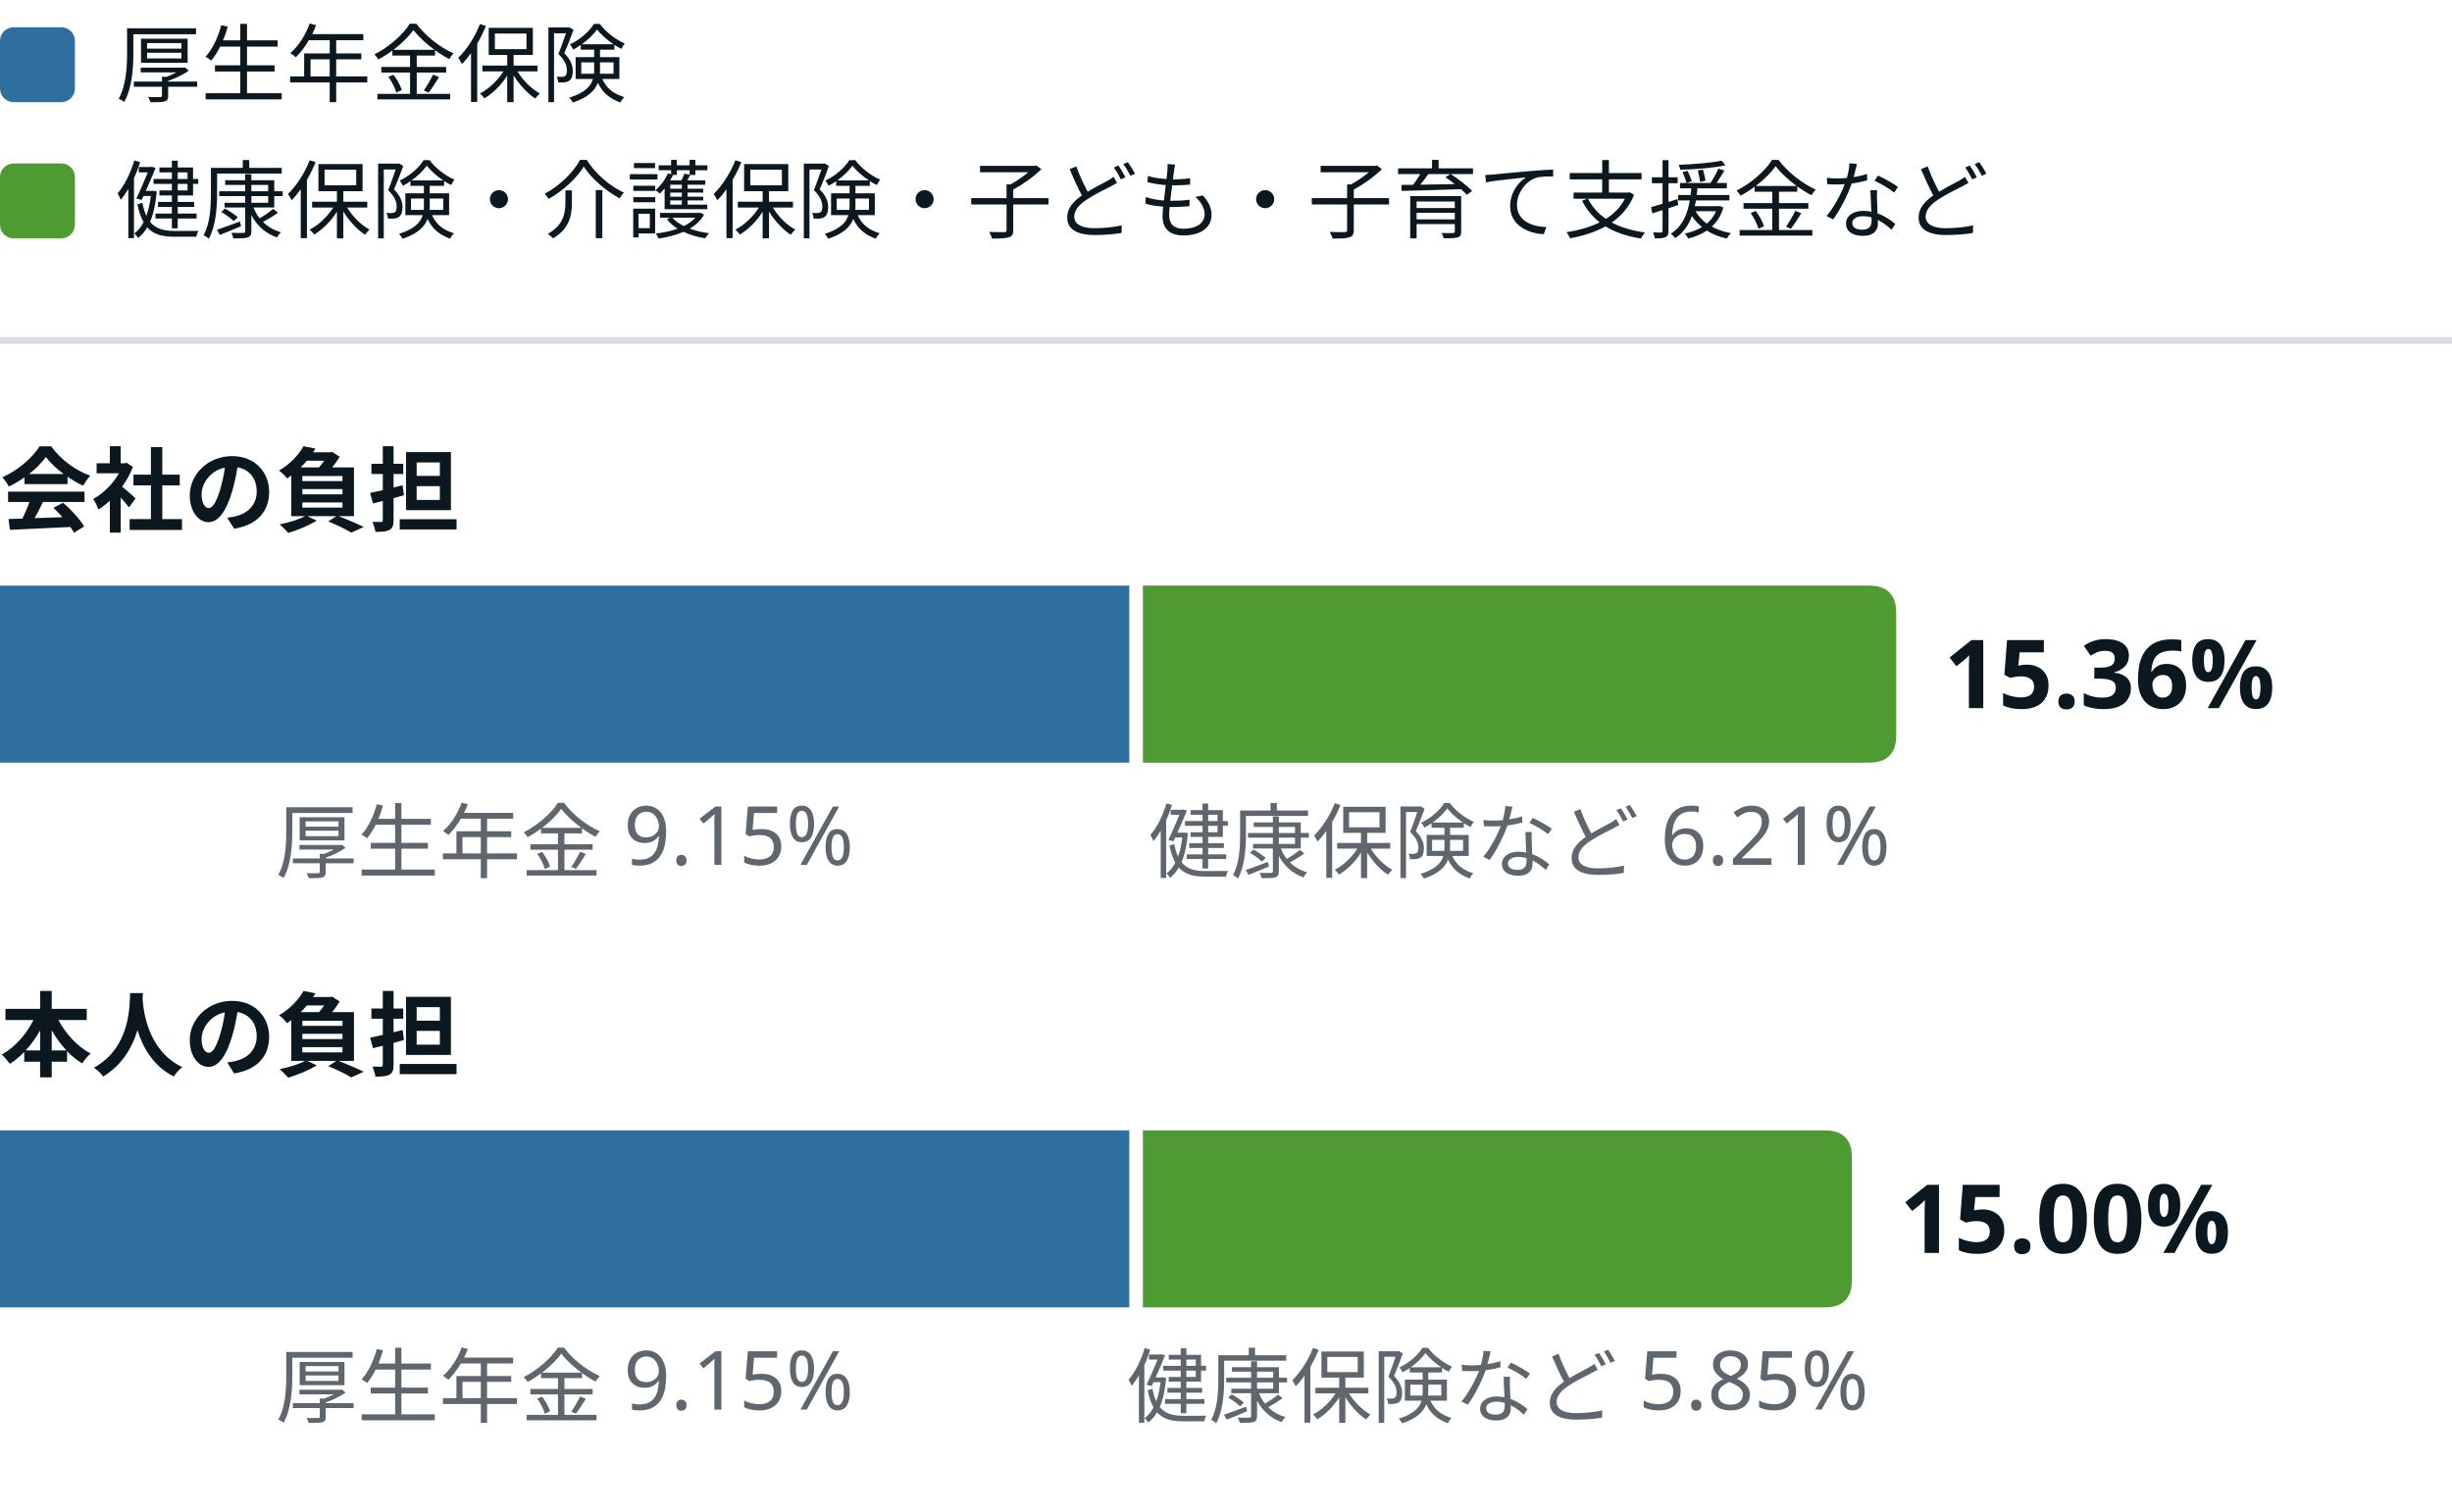
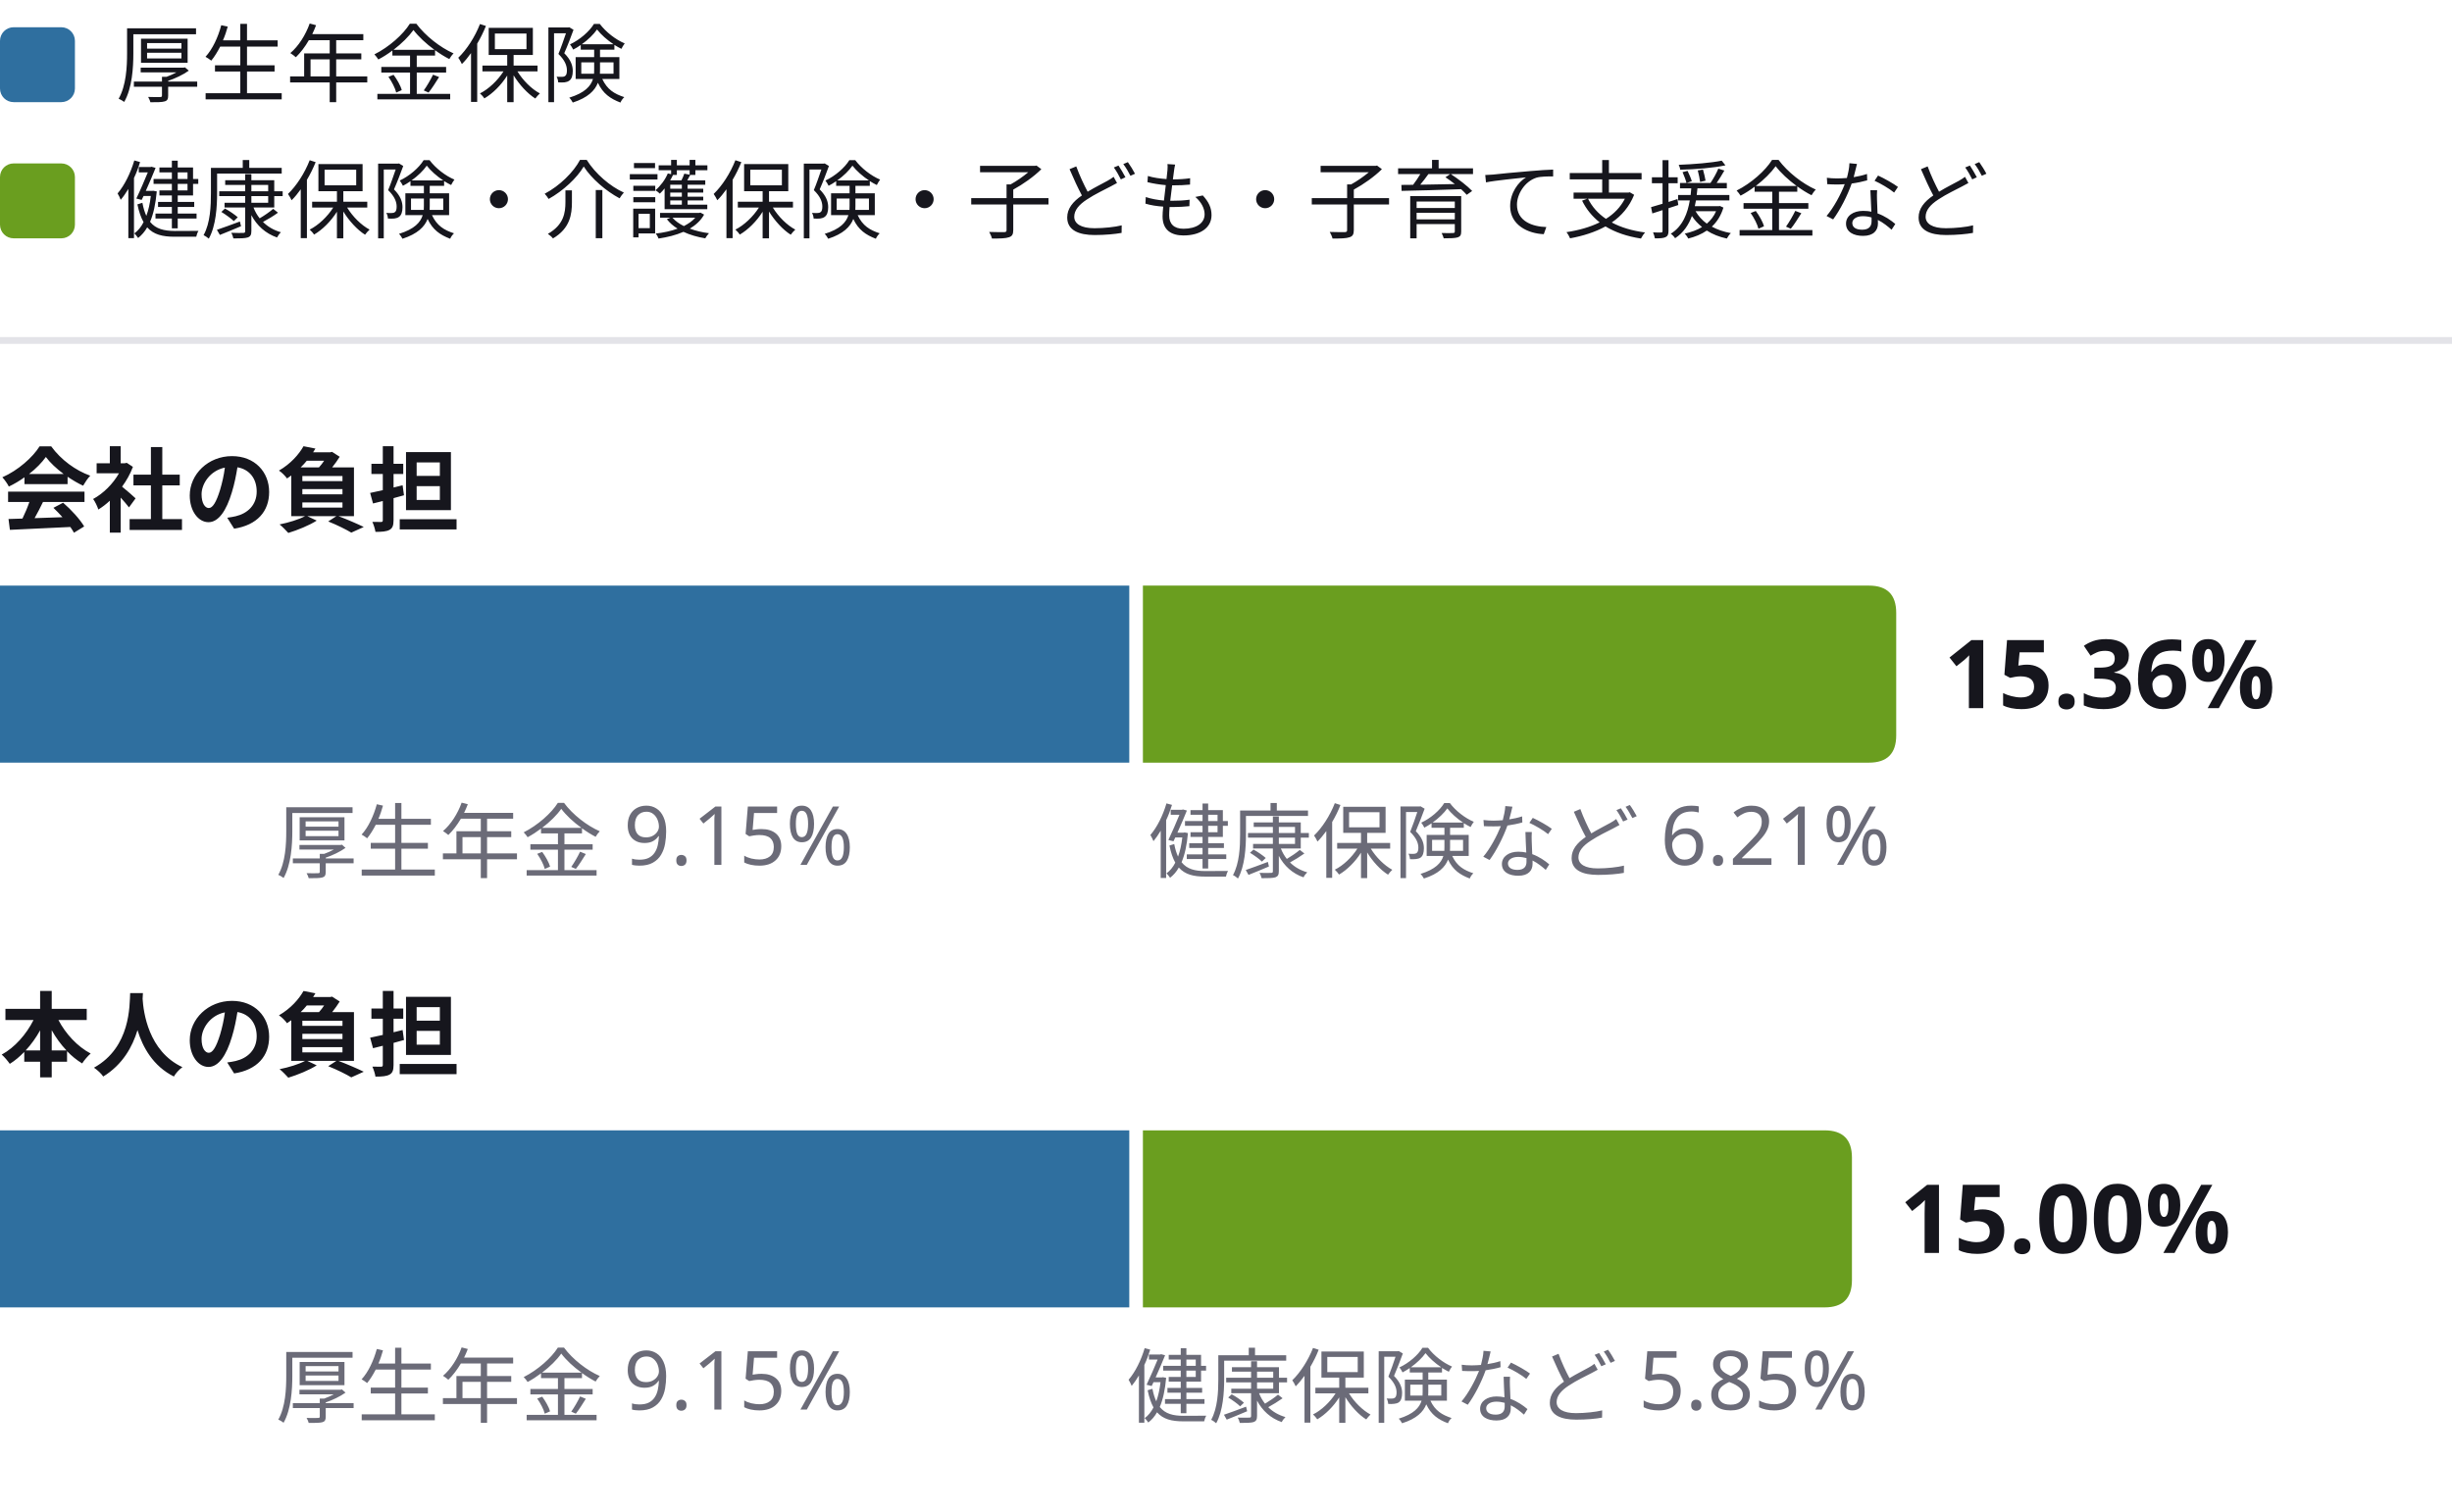
<svg xmlns="http://www.w3.org/2000/svg" viewBox="0 0 360 222" role="img" aria-labelledby="t d">
  <g font-family="'Hiragino Kaku Gothic ProN','Hiragino Sans','Noto Sans JP','Meiryo UI',Meiryo,sans-serif">
    <rect x="0" y="4" width="11" height="11" rx="2" fill="#2f6f9f" />
-     <text x="17" y="14" font-size="12.5" fill="#0b1820">厚生年金保険</text>
-     <rect x="0" y="24" width="11" height="11" rx="2" fill="#4f9a32" />
-     <text x="17" y="34" font-size="12.5" fill="#0b1820">健康保険・介護保険・子ども・子育て支援金など</text>
-     <line x1="0" y1="50" x2="360" y2="50" stroke="#d9dde2" stroke-width="1" />
-     <text x="0" y="77" font-size="13.5" font-weight="700" fill="#0b1820">会社の負担</text>
+     <text x="17" y="14" font-size="12.5" fill="#16161d">厚生年金保険</text>
+     <rect x="0" y="24" width="11" height="11" rx="2" fill="#6a9e1f" />
+     <text x="17" y="34" font-size="12.5" fill="#16161d">健康保険・介護保険・子ども・子育て支援金など</text>
+     <line x1="0" y1="50" x2="360" y2="50" stroke="#e3e3e8" stroke-width="1" />
+     <text x="0" y="77" font-size="13.5" font-weight="700" fill="#16161d">会社の負担</text>
    <rect x="0.0" y="86" width="165.8" height="26" fill="#2f6f9f" />
-     <path d="M167.8,86 H274.4 Q278.4,86 278.4,90 V108 Q278.4,112 274.4,112 H167.8 Z" fill="#4f9a32" />
-     <text x="285.4" y="104" font-size="14" font-weight="700" fill="#0b1820">15.36%</text>
-     <text x="82.9" y="128" font-size="12" fill="#5f666d" text-anchor="middle">厚生年金 9.15%</text>
-     <text x="223.1" y="128" font-size="12" fill="#5f666d" text-anchor="middle">健康保険など 6.21%</text>
-     <text x="0" y="157" font-size="13.5" font-weight="700" fill="#0b1820">本人の負担</text>
+     <path d="M167.8,86 H274.4 Q278.4,86 278.4,90 V108 Q278.4,112 274.4,112 H167.8 Z" fill="#6a9e1f" />
+     <text x="285.4" y="104" font-size="14" font-weight="700" fill="#16161d">15.36%</text>
+     <text x="82.9" y="128" font-size="12" fill="#6b6b78" text-anchor="middle">厚生年金 9.15%</text>
+     <text x="223.1" y="128" font-size="12" fill="#6b6b78" text-anchor="middle">健康保険など 6.21%</text>
+     <text x="0" y="157" font-size="13.5" font-weight="700" fill="#16161d">本人の負担</text>
    <rect x="0.0" y="166" width="165.8" height="26" fill="#2f6f9f" />
-     <path d="M167.8,166 H267.9 Q271.9,166 271.9,170 V188 Q271.9,192 267.9,192 H167.8 Z" fill="#4f9a32" />
-     <text x="278.9" y="184" font-size="14" font-weight="700" fill="#0b1820">15.00%</text>
-     <text x="82.9" y="208" font-size="12" fill="#5f666d" text-anchor="middle">厚生年金 9.15%</text>
-     <text x="219.9" y="208" font-size="12" fill="#5f666d" text-anchor="middle">健康保険など 5.85%</text>
+     <path d="M167.8,166 H267.9 Q271.9,166 271.9,170 V188 Q271.9,192 267.9,192 H167.8 Z" fill="#6a9e1f" />
+     <text x="278.9" y="184" font-size="14" font-weight="700" fill="#16161d">15.00%</text>
+     <text x="82.9" y="208" font-size="12" fill="#6b6b78" text-anchor="middle">厚生年金 9.15%</text>
+     <text x="219.9" y="208" font-size="12" fill="#6b6b78" text-anchor="middle">健康保険など 5.85%</text>
  </g>
</svg>
